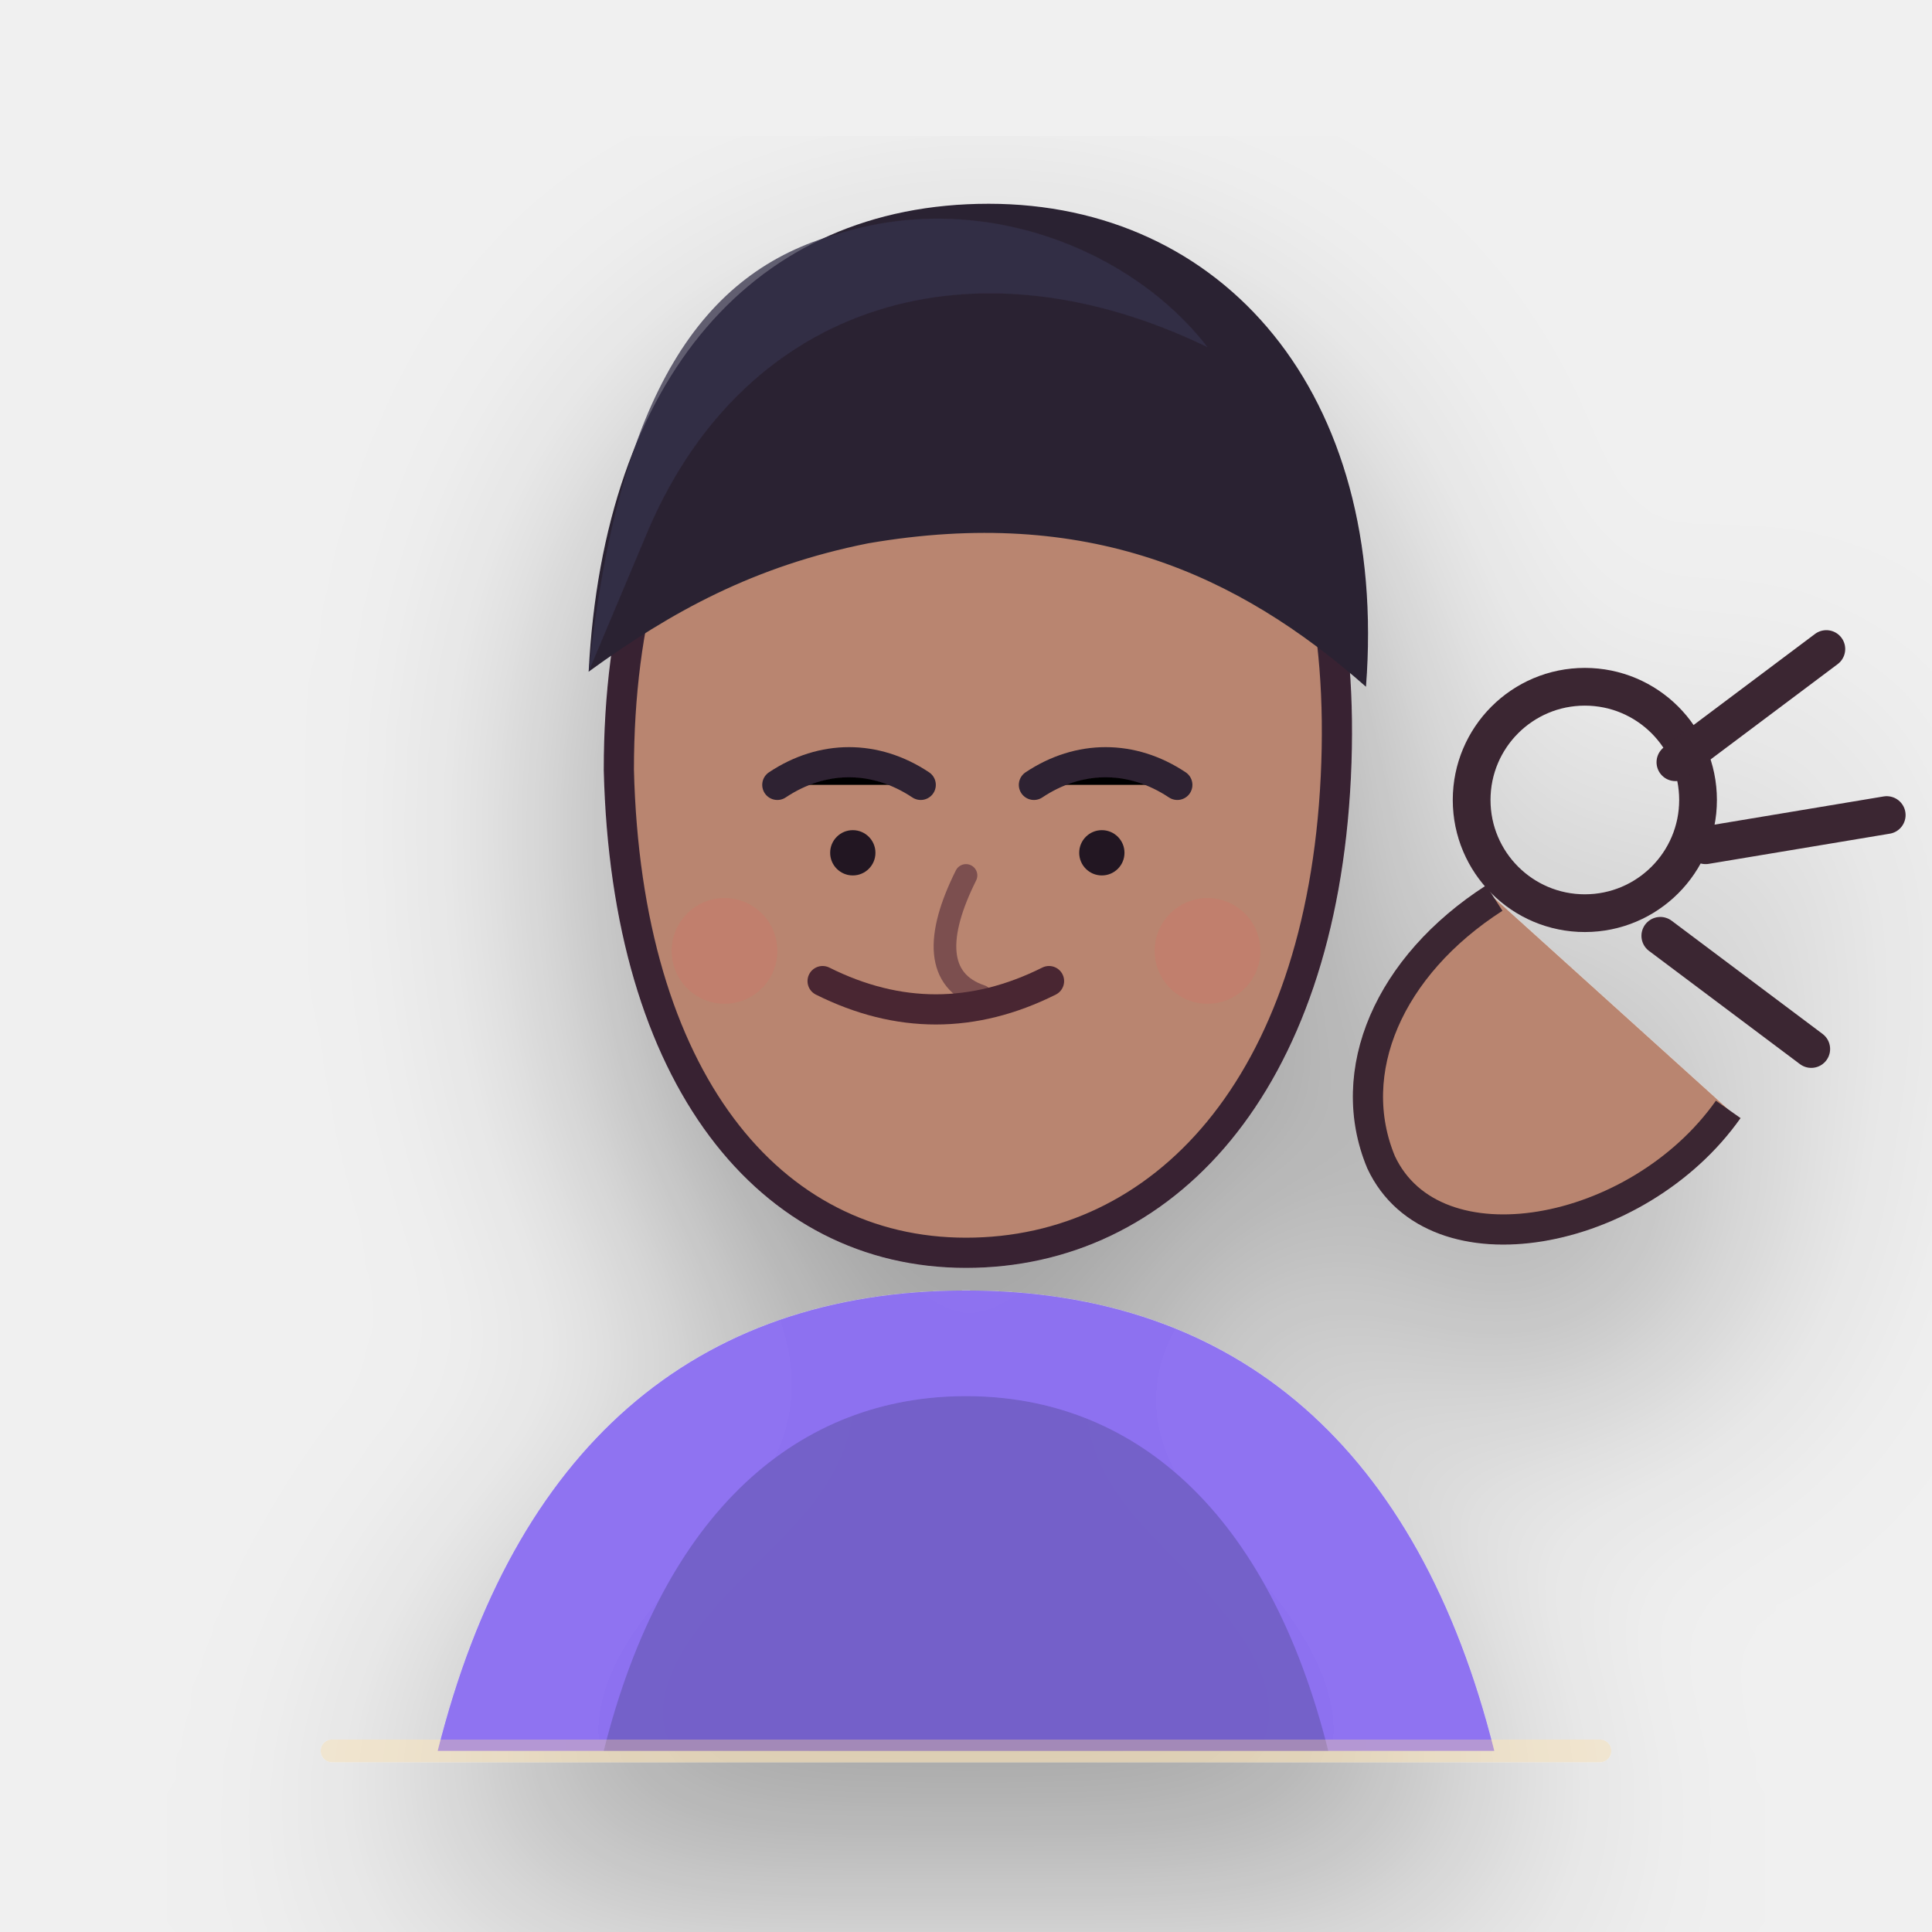
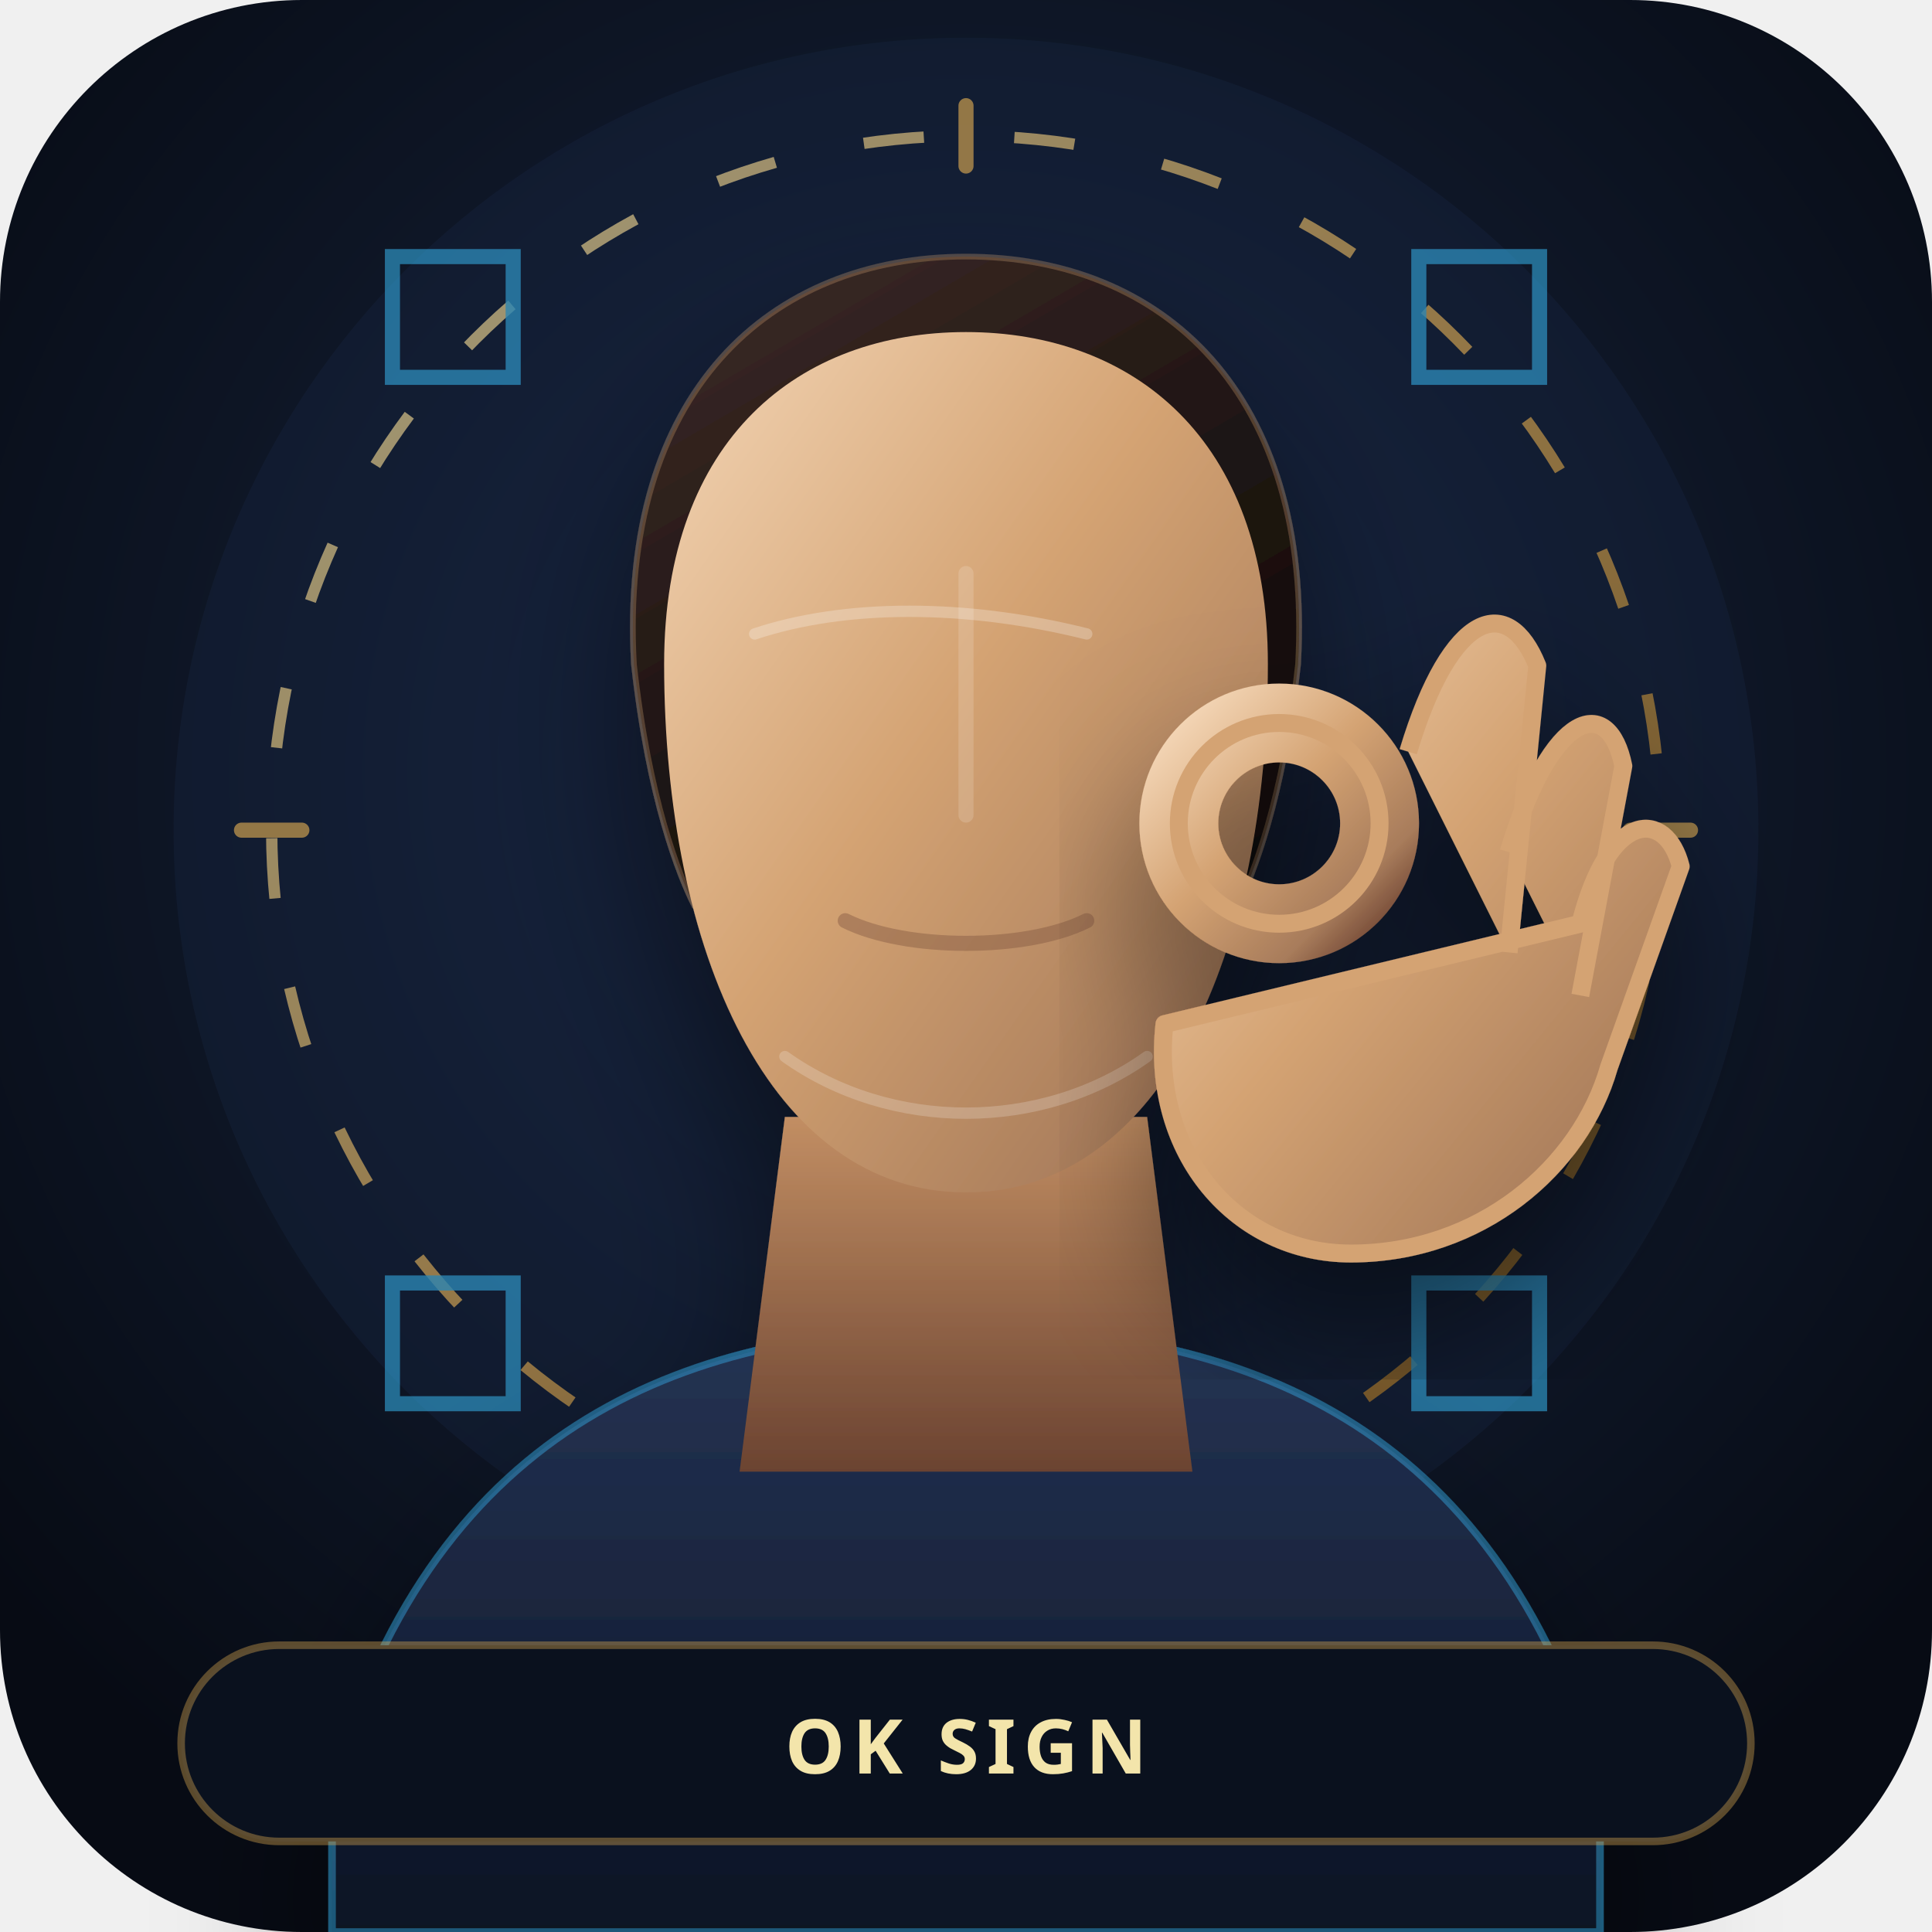
<svg xmlns="http://www.w3.org/2000/svg" width="512" height="512" viewBox="0 0 256 256" role="img" aria-label="male verification pose ok-sign">
  <defs>
-     <linearGradient id="g2" x1="36" y1="28" x2="220" y2="232" gradientUnits="userSpaceOnUse">
-       <stop stop-color="#ef5e5e" stop-opacity=".22" />
-       <stop offset=".52" stop-color="#d9a752" stop-opacity=".18" />
-       <stop offset="1" stop-color="#8a6ef2" stop-opacity=".20" />
+     <radialGradient id="bgGrad" cx="50%" cy="40%" r="65%">
+       <stop offset="0%" stop-color="#1A2744" />
+       <stop offset="60%" stop-color="#0E1626" />
+       <stop offset="100%" stop-color="#070B14" />
+     </radialGradient>
+     <linearGradient id="skinLight" x1="0%" y1="0%" x2="100%" y2="100%">
+       <stop offset="0%" stop-color="#F3D5B5" />
+       <stop offset="45%" stop-color="#D4A373" />
+       <stop offset="85%" stop-color="#A87C5B" />
+       <stop offset="100%" stop-color="#7B503B" />
    </linearGradient>
-     <filter id="s" x="-20%" y="-20%" width="140%" height="140%">
-       <feDropShadow dx="0" dy="18" stdDeviation="18" flood-color="#05070d" flood-opacity=".35" />
+     <linearGradient id="skinShadow" x1="0%" y1="0%" x2="0%" y2="100%">
+       <stop offset="0%" stop-color="#C28E63" />
+       <stop offset="100%" stop-color="#6B4331" />
+     </linearGradient>
+     <linearGradient id="hairGrad" x1="20%" y1="0%" x2="80%" y2="100%">
+       <stop offset="0%" stop-color="#3A2925" />
+       <stop offset="50%" stop-color="#1F1513" />
+       <stop offset="100%" stop-color="#110B0A" />
+     </linearGradient>
+     <linearGradient id="clothGrad" x1="0%" y1="0%" x2="0%" y2="100%">
+       <stop offset="0%" stop-color="#243354" />
+       <stop offset="100%" stop-color="#0E1524" />
+     </linearGradient>
+     <linearGradient id="goldGrad" x1="0%" y1="0%" x2="100%" y2="100%">
+       <stop offset="0%" stop-color="#F3E5AB" />
+       <stop offset="50%" stop-color="#D9A752" />
+       <stop offset="100%" stop-color="#996515" />
+     </linearGradient>
+     <filter id="dropShadow" x="-20%" y="-20%" width="140%" height="140%">
+       <feDropShadow dx="0" dy="12" stdDeviation="10" flood-color="#000000" flood-opacity="0.5" />
+     </filter>
+     <filter id="glow" x="-30%" y="-30%" width="160%" height="160%">
+       <feGaussianBlur stdDeviation="6" result="blur" />
+       <feComposite in="SourceGraphic" in2="blur" operator="over" />
    </filter>
  </defs>
-   <g filter="url(#s)">
-     <path d="M58 232 C68 192 92 171 128 171 C164 171 188 192 198 232 Z" fill="#8a6ef2" opacity=".95" />
-     <path d="M80 232 C88 200 106 185 128 185 C150 185 168 200 176 232" fill="#0d1122" opacity=".20" />
-     <g transform="rotate(0 128 114)">
-       <path d="M82 102 C82 62 101 38 130 38 C161 38 179 62 177 103 C175 144 154 166 128 166 C102 166 83 143 82 102Z" fill="#b9856f" stroke="#382433" stroke-width="4" />
-       <path d="M78 89 C80 50 100 27 131 27 C162 27 184 52 181 91 C164 76 144 67 115 72 C100 75 89 81 78 89Z" fill="#2a2433" />
-       <path d="M86 70 C99 40 129 31 160 46 C150 33 130 25 111 31 C93 36 82 52 78 89" fill="#36304a" opacity=".75" />
-       <path d="M103 104 C109 100 116 100 122 104" stroke="#2d2130" stroke-width="4" stroke-linecap="round" />
-       <path d="M137 104 C143 100 150 100 156 104" stroke="#2d2130" stroke-width="4" stroke-linecap="round" />
-       <circle cx="113" cy="113" r="3" fill="#201722" />
-       <circle cx="146" cy="113" r="3" fill="#201722" />
-       <path d="M128 116 C124 124 124 130 130 132" stroke="#7b4f50" stroke-width="3" stroke-linecap="round" fill="none" />
-       <path d="M109 130 C119 135 129 135 139 130" stroke="#4a2630" stroke-width="4" stroke-linecap="round" fill="none" />
-       <circle cx="96" cy="126" r="7" fill="#ef5e5e" opacity=".16" />
-       <circle cx="160" cy="126" r="7" fill="#ef5e5e" opacity=".16" />
+   <rect width="256" height="256" rx="40" fill="url(#bgGrad)" />
+   <circle cx="128" cy="110" r="105" fill="#182642" opacity="0.35" />
+   <g opacity="0.65">
+     <circle cx="128" cy="110" r="92" fill="none" stroke="url(#goldGrad)" stroke-width="1.5" stroke-dasharray="8 12" />
+     <path d="M 128 14 L 128 22 M 128 198 L 128 206 M 32 110 L 40 110 M 216 110 L 224 110" stroke="#D9A752" stroke-width="2" stroke-linecap="round" />
+     <rect x="52" y="34" width="16" height="16" fill="none" stroke="#38BDF8" stroke-width="2" stroke-dasharray="16 0" opacity="0.8" />
+     <rect x="188" y="34" width="16" height="16" fill="none" stroke="#38BDF8" stroke-width="2" stroke-dasharray="16 0" opacity="0.8" />
+     <rect x="52" y="170" width="16" height="16" fill="none" stroke="#38BDF8" stroke-width="2" stroke-dasharray="16 0" opacity="0.8" />
+     <rect x="188" y="170" width="16" height="16" fill="none" stroke="#38BDF8" stroke-width="2" stroke-dasharray="16 0" opacity="0.8" />
+   </g>
+   <g filter="url(#dropShadow)">
+     <path d="M 44 236 C 58 188 92 176 128 176 C 164 176 198 188 212 236 L 212 256 L 44 256 Z" fill="url(#clothGrad)" stroke="#38BDF8" stroke-width="1" stroke-opacity="0.4" />
+     <path d="M 104 148 L 152 148 L 158 195 L 98 195 Z" fill="url(#skinShadow)" />
+     <g transform="rotate(0 128 110)">
+       <path d="M 84 88 C 82 52 102 34 128 34 C 154 34 174 52 172 88 C 170 106 166 116 164 120 L 92 120 C 90 116 86 106 84 88 Z" fill="url(#hairGrad)" stroke="#D4A373" stroke-width="0.75" stroke-opacity="0.3" />
+       <path d="M 88 88 C 88 58 106 44 128 44 C 150 44 168 58 168 88 C 168 126 154 158 128 158 C 102 158 88 126 88 88 Z" fill="url(#skinLight)" />
+       <path d="M 100 84 C 112 80 128 80 144 84" fill="none" stroke="#FFF" stroke-width="1.5" opacity="0.25" stroke-linecap="round" />
+       <path d="M 128 76 L 128 108" fill="none" stroke="#FFF" stroke-width="2" opacity="0.15" stroke-linecap="round" />
+       <path d="M 112 122 C 120 126 136 126 144 122" fill="none" stroke="#7B503B" stroke-width="2" opacity="0.4" stroke-linecap="round" />
+       <path d="M 104 140 C 118 150 138 150 152 140" fill="none" stroke="#FFF" stroke-width="1.5" opacity="0.2" stroke-linecap="round" />
    </g>
-     <g>
-       <circle cx="210" cy="106" r="15" fill="none" stroke="#3a2530" stroke-width="5" />
-       <path d="M198 119 C184 128 178 142 183 154 C190 169 217 164 229 147" fill="#b9856f" stroke="#3a2530" stroke-width="4" />
-       <path d="M222 101 L242 86 M226 112 L250 108 M220 124 L240 139" stroke="#3a2530" stroke-width="5" stroke-linecap="round" />
-     </g>
-     <path d="M44 232 H212" stroke="#f6d79a" stroke-opacity=".35" stroke-width="3" stroke-linecap="round" />
  </g>
+   <g transform="translate(160, 92) scale(0.95)" filter="url(#dropShadow)">
+     <path d="M 28 8 C 34 -12 42 -14 46 -4 L 42 36 M 42 22 C 48 2 56 0 58 10 L 52 42 M 52 32 C 56 16 64 16 66 24 L 56 52 C 52 66 38 78 20 78 C 4 78 -8 64 -6 46 Z" fill="url(#skinLight)" stroke="#D4A373" stroke-width="2.5" stroke-linejoin="round" />
+     <circle cx="10" cy="18" r="14" fill="none" stroke="url(#skinLight)" stroke-width="11" />
+     <circle cx="10" cy="18" r="14" fill="none" stroke="#D4A373" stroke-width="2.5" />
+   </g>
+   <rect x="24" y="218" width="208" height="26" rx="13" fill="#0A111E" stroke="#D9A752" stroke-width="1" stroke-opacity="0.4" />
+   <text x="128" y="235" font-family="sans-serif" font-size="10" font-weight="800" fill="#F3E5AB" text-anchor="middle" letter-spacing="1">OK SIGN</text>
</svg>
